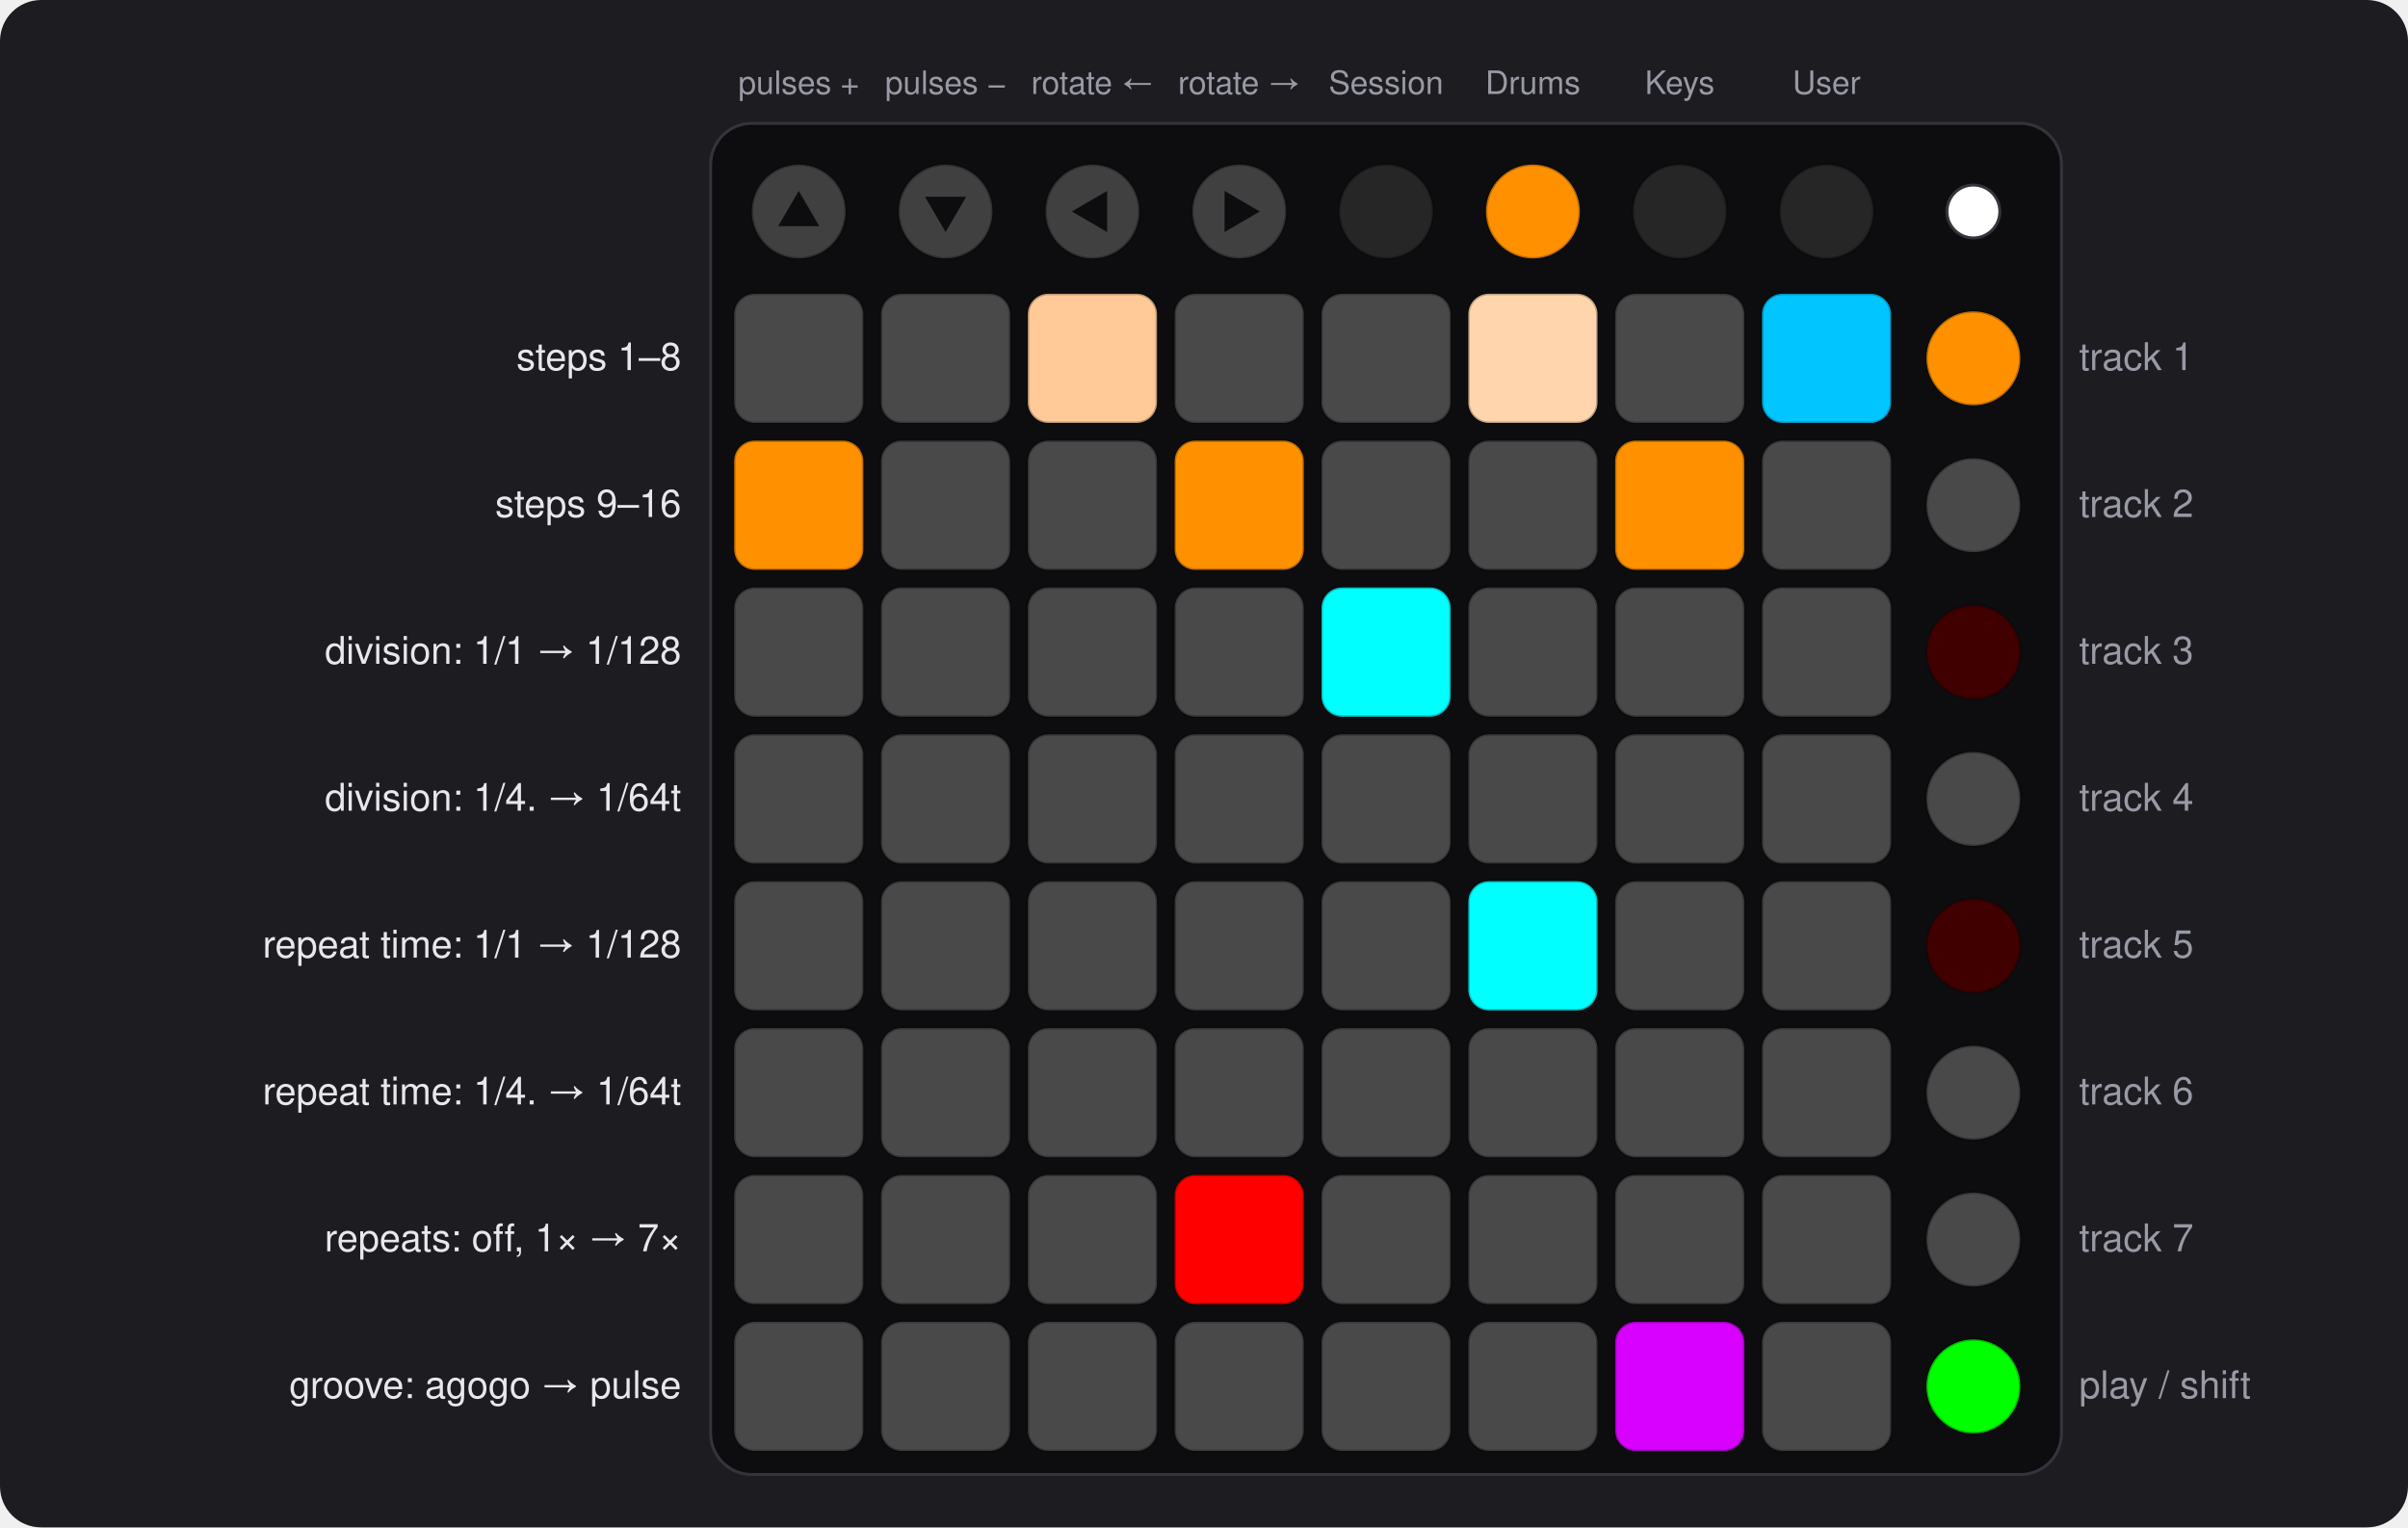
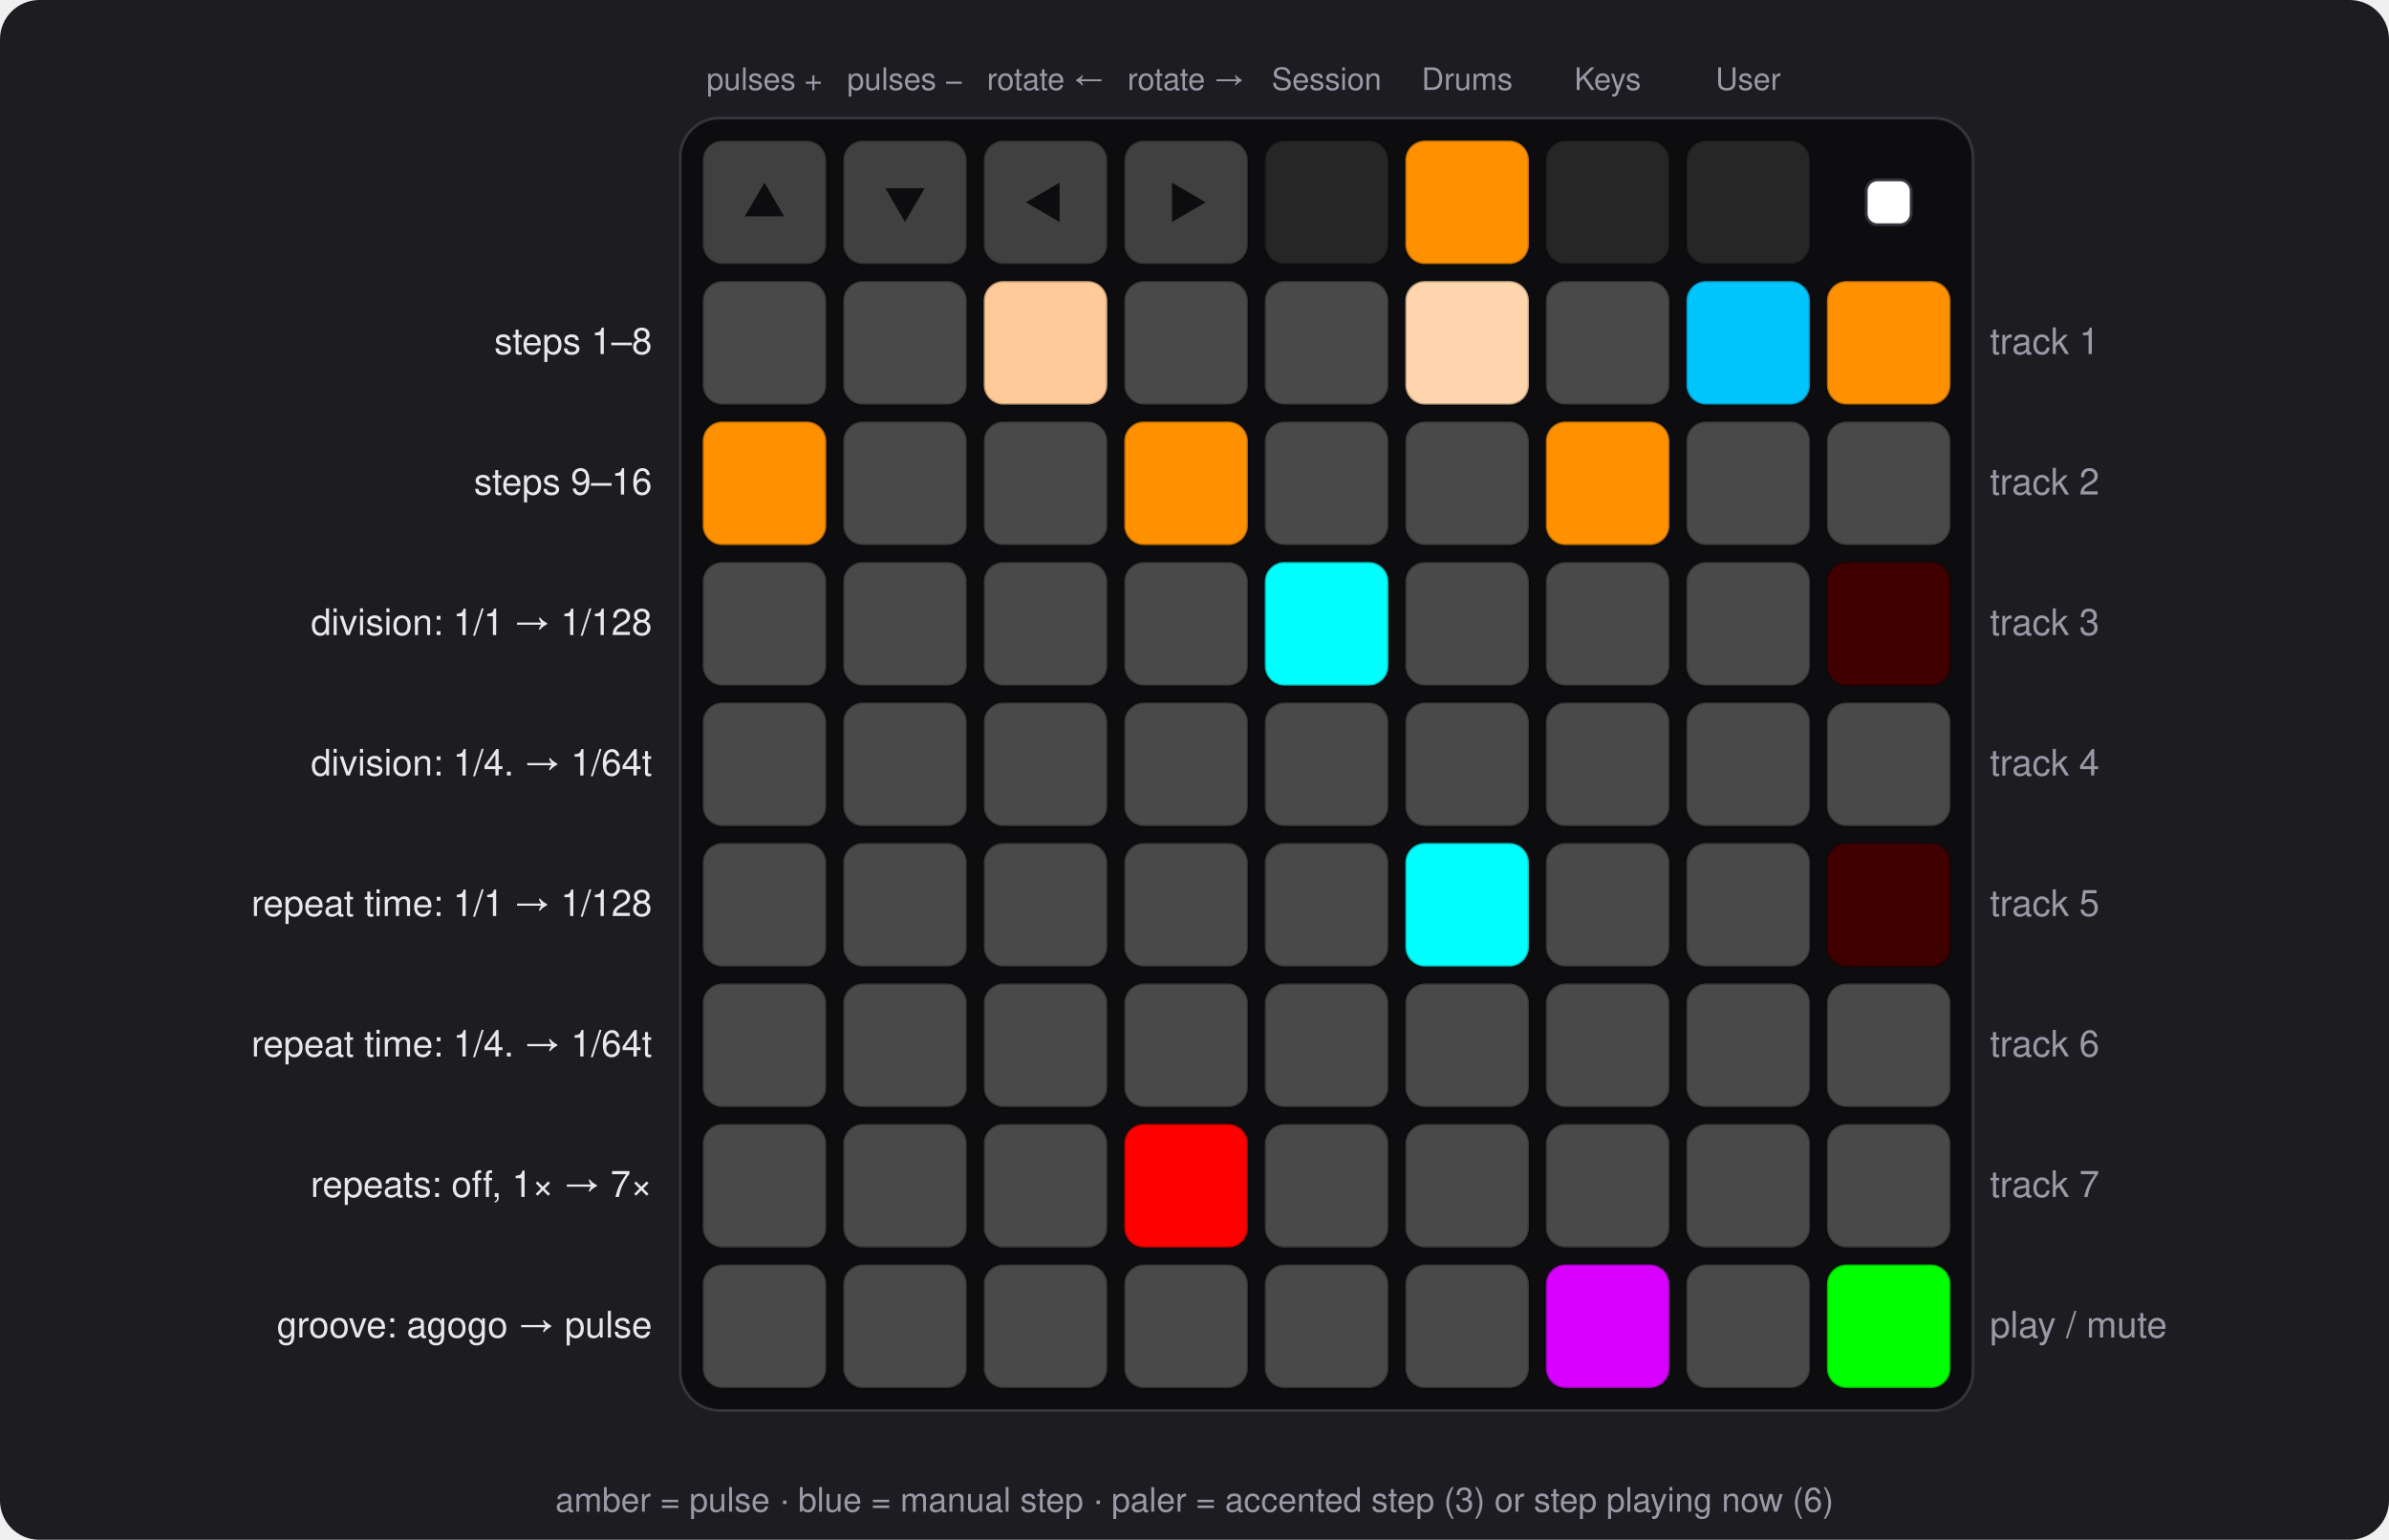
- <svg xmlns="http://www.w3.org/2000/svg" width="820" height="520" viewBox="0 0 820 520" font-family="-apple-system, Segoe UI, Helvetica, Arial, sans-serif">
+ <svg xmlns="http://www.w3.org/2000/svg" width="850" height="548" viewBox="0 0 850 548" font-family="-apple-system, Segoe UI, Helvetica, Arial, sans-serif">
  <rect width="100%" height="100%" rx="14" fill="#1c1c21" />
  <rect x="242" y="42" width="460" height="460" rx="14" fill="#0d0d10" stroke="#34343c" />
  <rect x="250" y="450" width="44" height="44" rx="7" fill="#494949" stroke="#00000040" />
  <rect x="300" y="450" width="44" height="44" rx="7" fill="#494949" stroke="#00000040" />
  <rect x="350" y="450" width="44" height="44" rx="7" fill="#494949" stroke="#00000040" />
  <rect x="400" y="450" width="44" height="44" rx="7" fill="#494949" stroke="#00000040" />
  <rect x="450" y="450" width="44" height="44" rx="7" fill="#494949" stroke="#00000040" />
  <rect x="500" y="450" width="44" height="44" rx="7" fill="#494949" stroke="#00000040" />
  <rect x="550" y="450" width="44" height="44" rx="7" fill="#d800ff" stroke="#00000040" />
  <rect x="600" y="450" width="44" height="44" rx="7" fill="#494949" stroke="#00000040" />
-   <circle cx="672" cy="472" r="16" fill="#00ff00" stroke="#00000040" />
+   <rect x="650" y="450" width="44" height="44" rx="7" fill="#00ff00" stroke="#00000040" />
  <rect x="250" y="400" width="44" height="44" rx="7" fill="#494949" stroke="#00000040" />
  <rect x="300" y="400" width="44" height="44" rx="7" fill="#494949" stroke="#00000040" />
  <rect x="350" y="400" width="44" height="44" rx="7" fill="#494949" stroke="#00000040" />
  <rect x="400" y="400" width="44" height="44" rx="7" fill="#ff0000" stroke="#00000040" />
  <rect x="450" y="400" width="44" height="44" rx="7" fill="#494949" stroke="#00000040" />
  <rect x="500" y="400" width="44" height="44" rx="7" fill="#494949" stroke="#00000040" />
  <rect x="550" y="400" width="44" height="44" rx="7" fill="#494949" stroke="#00000040" />
  <rect x="600" y="400" width="44" height="44" rx="7" fill="#494949" stroke="#00000040" />
-   <circle cx="672" cy="422" r="16" fill="#494949" stroke="#00000040" />
+   <rect x="650" y="400" width="44" height="44" rx="7" fill="#494949" stroke="#00000040" />
  <rect x="250" y="350" width="44" height="44" rx="7" fill="#494949" stroke="#00000040" />
  <rect x="300" y="350" width="44" height="44" rx="7" fill="#494949" stroke="#00000040" />
  <rect x="350" y="350" width="44" height="44" rx="7" fill="#494949" stroke="#00000040" />
  <rect x="400" y="350" width="44" height="44" rx="7" fill="#494949" stroke="#00000040" />
  <rect x="450" y="350" width="44" height="44" rx="7" fill="#494949" stroke="#00000040" />
  <rect x="500" y="350" width="44" height="44" rx="7" fill="#494949" stroke="#00000040" />
  <rect x="550" y="350" width="44" height="44" rx="7" fill="#494949" stroke="#00000040" />
  <rect x="600" y="350" width="44" height="44" rx="7" fill="#494949" stroke="#00000040" />
-   <circle cx="672" cy="372" r="16" fill="#494949" stroke="#00000040" />
+   <rect x="650" y="350" width="44" height="44" rx="7" fill="#494949" stroke="#00000040" />
  <rect x="250" y="300" width="44" height="44" rx="7" fill="#494949" stroke="#00000040" />
  <rect x="300" y="300" width="44" height="44" rx="7" fill="#494949" stroke="#00000040" />
  <rect x="350" y="300" width="44" height="44" rx="7" fill="#494949" stroke="#00000040" />
  <rect x="400" y="300" width="44" height="44" rx="7" fill="#494949" stroke="#00000040" />
  <rect x="450" y="300" width="44" height="44" rx="7" fill="#494949" stroke="#00000040" />
  <rect x="500" y="300" width="44" height="44" rx="7" fill="#00ffff" stroke="#00000040" />
  <rect x="550" y="300" width="44" height="44" rx="7" fill="#494949" stroke="#00000040" />
  <rect x="600" y="300" width="44" height="44" rx="7" fill="#494949" stroke="#00000040" />
-   <circle cx="672" cy="322" r="16" fill="#400000" stroke="#00000040" />
+   <rect x="650" y="300" width="44" height="44" rx="7" fill="#400000" stroke="#00000040" />
  <rect x="250" y="250" width="44" height="44" rx="7" fill="#494949" stroke="#00000040" />
  <rect x="300" y="250" width="44" height="44" rx="7" fill="#494949" stroke="#00000040" />
  <rect x="350" y="250" width="44" height="44" rx="7" fill="#494949" stroke="#00000040" />
  <rect x="400" y="250" width="44" height="44" rx="7" fill="#494949" stroke="#00000040" />
  <rect x="450" y="250" width="44" height="44" rx="7" fill="#494949" stroke="#00000040" />
  <rect x="500" y="250" width="44" height="44" rx="7" fill="#494949" stroke="#00000040" />
  <rect x="550" y="250" width="44" height="44" rx="7" fill="#494949" stroke="#00000040" />
  <rect x="600" y="250" width="44" height="44" rx="7" fill="#494949" stroke="#00000040" />
-   <circle cx="672" cy="272" r="16" fill="#494949" stroke="#00000040" />
+   <rect x="650" y="250" width="44" height="44" rx="7" fill="#494949" stroke="#00000040" />
  <rect x="250" y="200" width="44" height="44" rx="7" fill="#494949" stroke="#00000040" />
  <rect x="300" y="200" width="44" height="44" rx="7" fill="#494949" stroke="#00000040" />
  <rect x="350" y="200" width="44" height="44" rx="7" fill="#494949" stroke="#00000040" />
  <rect x="400" y="200" width="44" height="44" rx="7" fill="#494949" stroke="#00000040" />
  <rect x="450" y="200" width="44" height="44" rx="7" fill="#00ffff" stroke="#00000040" />
  <rect x="500" y="200" width="44" height="44" rx="7" fill="#494949" stroke="#00000040" />
  <rect x="550" y="200" width="44" height="44" rx="7" fill="#494949" stroke="#00000040" />
  <rect x="600" y="200" width="44" height="44" rx="7" fill="#494949" stroke="#00000040" />
-   <circle cx="672" cy="222" r="16" fill="#400000" stroke="#00000040" />
+   <rect x="650" y="200" width="44" height="44" rx="7" fill="#400000" stroke="#00000040" />
  <rect x="250" y="150" width="44" height="44" rx="7" fill="#ff9100" stroke="#00000040" />
  <rect x="300" y="150" width="44" height="44" rx="7" fill="#494949" stroke="#00000040" />
  <rect x="350" y="150" width="44" height="44" rx="7" fill="#494949" stroke="#00000040" />
  <rect x="400" y="150" width="44" height="44" rx="7" fill="#ff9100" stroke="#00000040" />
  <rect x="450" y="150" width="44" height="44" rx="7" fill="#494949" stroke="#00000040" />
  <rect x="500" y="150" width="44" height="44" rx="7" fill="#494949" stroke="#00000040" />
  <rect x="550" y="150" width="44" height="44" rx="7" fill="#ff9100" stroke="#00000040" />
  <rect x="600" y="150" width="44" height="44" rx="7" fill="#494949" stroke="#00000040" />
-   <circle cx="672" cy="172" r="16" fill="#494949" stroke="#00000040" />
+   <rect x="650" y="150" width="44" height="44" rx="7" fill="#494949" stroke="#00000040" />
  <rect x="250" y="100" width="44" height="44" rx="7" fill="#494949" stroke="#00000040" />
  <rect x="300" y="100" width="44" height="44" rx="7" fill="#494949" stroke="#00000040" />
  <rect x="350" y="100" width="44" height="44" rx="7" fill="#ffca97" stroke="#00000040" />
  <rect x="400" y="100" width="44" height="44" rx="7" fill="#494949" stroke="#00000040" />
  <rect x="450" y="100" width="44" height="44" rx="7" fill="#494949" stroke="#00000040" />
  <rect x="500" y="100" width="44" height="44" rx="7" fill="#ffd5ad" stroke="#00000040" />
  <rect x="550" y="100" width="44" height="44" rx="7" fill="#494949" stroke="#00000040" />
  <rect x="600" y="100" width="44" height="44" rx="7" fill="#00c5ff" stroke="#00000040" />
-   <circle cx="672" cy="122" r="16" fill="#ff9100" stroke="#00000040" />
-   <circle cx="272" cy="72" r="16" fill="#404040" stroke="#00000040" />
-   <circle cx="322" cy="72" r="16" fill="#404040" stroke="#00000040" />
-   <circle cx="372" cy="72" r="16" fill="#404040" stroke="#00000040" />
-   <circle cx="422" cy="72" r="16" fill="#404040" stroke="#00000040" />
-   <circle cx="472" cy="72" r="16" fill="#262626" stroke="#00000040" />
-   <circle cx="522" cy="72" r="16" fill="#ff9100" stroke="#00000040" />
-   <circle cx="572" cy="72" r="16" fill="#262626" stroke="#00000040" />
-   <circle cx="622" cy="72" r="16" fill="#262626" stroke="#00000040" />
-   <circle cx="672" cy="72" r="9" fill="#ffffff" stroke="#34343c" />
+   <rect x="650" y="100" width="44" height="44" rx="7" fill="#ff9100" stroke="#00000040" />
+   <rect x="250" y="50" width="44" height="44" rx="7" fill="#404040" stroke="#00000040" />
+   <rect x="300" y="50" width="44" height="44" rx="7" fill="#404040" stroke="#00000040" />
+   <rect x="350" y="50" width="44" height="44" rx="7" fill="#404040" stroke="#00000040" />
+   <rect x="400" y="50" width="44" height="44" rx="7" fill="#404040" stroke="#00000040" />
+   <rect x="450" y="50" width="44" height="44" rx="7" fill="#262626" stroke="#00000040" />
+   <rect x="500" y="50" width="44" height="44" rx="7" fill="#ff9100" stroke="#00000040" />
+   <rect x="550" y="50" width="44" height="44" rx="7" fill="#262626" stroke="#00000040" />
+   <rect x="600" y="50" width="44" height="44" rx="7" fill="#262626" stroke="#00000040" />
+   <rect x="664" y="64" width="16" height="16" rx="4" fill="#ffffff" stroke="#34343c" />
  <polygon points="272,65 279,77 265,77" fill="#0d0d10" />
  <polygon points="322,79 329,67 315,67" fill="#0d0d10" />
  <polygon points="365,72 377,65 377,79" fill="#0d0d10" />
  <polygon points="429,72 417,65 417,79" fill="#0d0d10" />
  <text x="232" y="226" fill="#e8e8ec" font-size="13" text-anchor="end">division: 1/1 → 1/128</text>
  <text x="232" y="176" fill="#e8e8ec" font-size="13" text-anchor="end">steps 9–16</text>
  <text x="232" y="126" fill="#e8e8ec" font-size="13" text-anchor="end">steps 1–8</text>
  <text x="232" y="376" fill="#e8e8ec" font-size="13" text-anchor="end">repeat time: 1/4. → 1/64t</text>
  <text x="232" y="476" fill="#e8e8ec" font-size="13" text-anchor="end">groove: agogo → pulse</text>
  <text x="232" y="326" fill="#e8e8ec" font-size="13" text-anchor="end">repeat time: 1/1 → 1/128</text>
  <text x="232" y="276" fill="#e8e8ec" font-size="13" text-anchor="end">division: 1/4. → 1/64t</text>
  <text x="232" y="426" fill="#e8e8ec" font-size="13" text-anchor="end">repeats: off, 1× → 7×</text>
  <text x="708" y="226" fill="#9a9aa6" font-size="13" text-anchor="start">track 3</text>
  <text x="708" y="176" fill="#9a9aa6" font-size="13" text-anchor="start">track 2</text>
  <text x="708" y="126" fill="#9a9aa6" font-size="13" text-anchor="start">track 1</text>
  <text x="708" y="376" fill="#9a9aa6" font-size="13" text-anchor="start">track 6</text>
-   <text x="708" y="476" fill="#9a9aa6" font-size="13" text-anchor="start">play / shift</text>
+   <text x="708" y="476" fill="#9a9aa6" font-size="13" text-anchor="start">play / mute</text>
  <text x="708" y="326" fill="#9a9aa6" font-size="13" text-anchor="start">track 5</text>
  <text x="708" y="276" fill="#9a9aa6" font-size="13" text-anchor="start">track 4</text>
  <text x="708" y="426" fill="#9a9aa6" font-size="13" text-anchor="start">track 7</text>
-   <text x="522" y="32" fill="#9a9aa6" font-size="11" text-anchor="middle">Drums</text>
+   <text x="272" y="32" fill="#9a9aa6" font-size="11" text-anchor="middle">pulses +</text>
  <text x="322" y="32" fill="#9a9aa6" font-size="11" text-anchor="middle">pulses −</text>
-   <text x="622" y="32" fill="#9a9aa6" font-size="11" text-anchor="middle">User</text>
  <text x="372" y="32" fill="#9a9aa6" font-size="11" text-anchor="middle">rotate ←</text>
-   <text x="272" y="32" fill="#9a9aa6" font-size="11" text-anchor="middle">pulses +</text>
  <text x="422" y="32" fill="#9a9aa6" font-size="11" text-anchor="middle">rotate →</text>
  <text x="472" y="32" fill="#9a9aa6" font-size="11" text-anchor="middle">Session</text>
+   <text x="522" y="32" fill="#9a9aa6" font-size="11" text-anchor="middle">Drums</text>
  <text x="572" y="32" fill="#9a9aa6" font-size="11" text-anchor="middle">Keys</text>
+   <text x="622" y="32" fill="#9a9aa6" font-size="11" text-anchor="middle">User</text>
+   <text x="425" y="538" fill="#9a9aa6" font-size="12" text-anchor="middle">amber = pulse · blue = manual step · paler = accented step (3) or step playing now (6)</text>
</svg>
